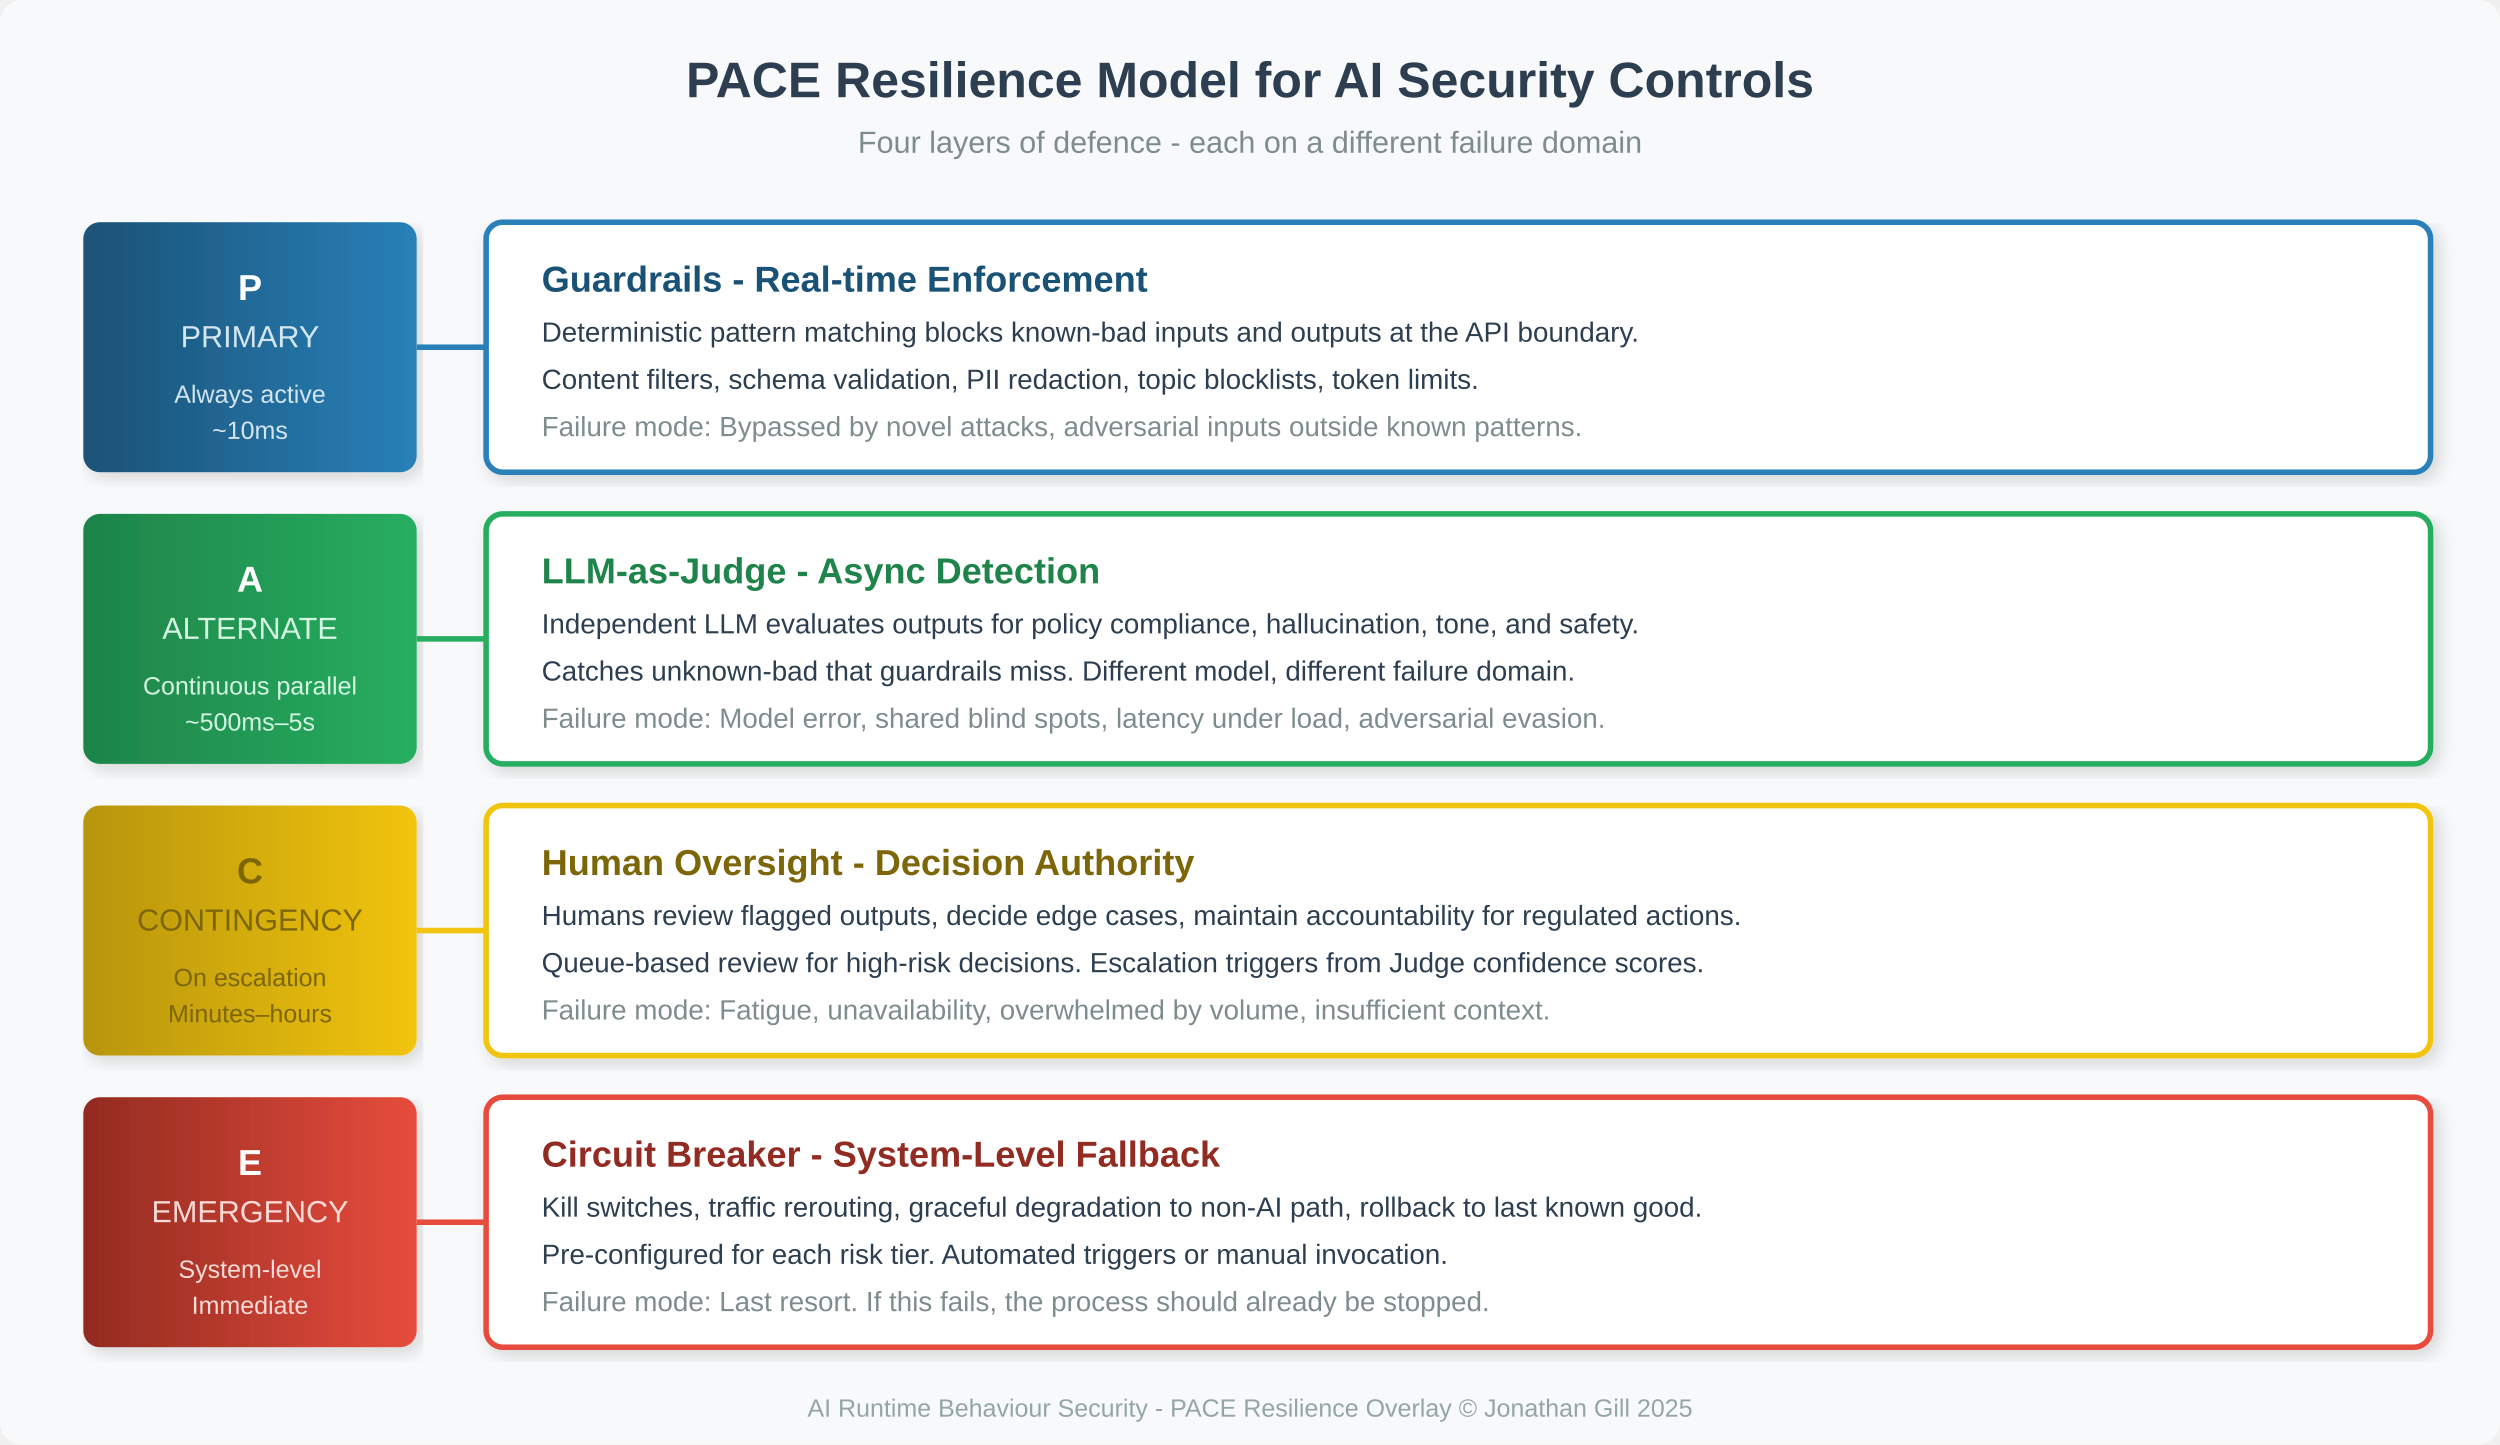
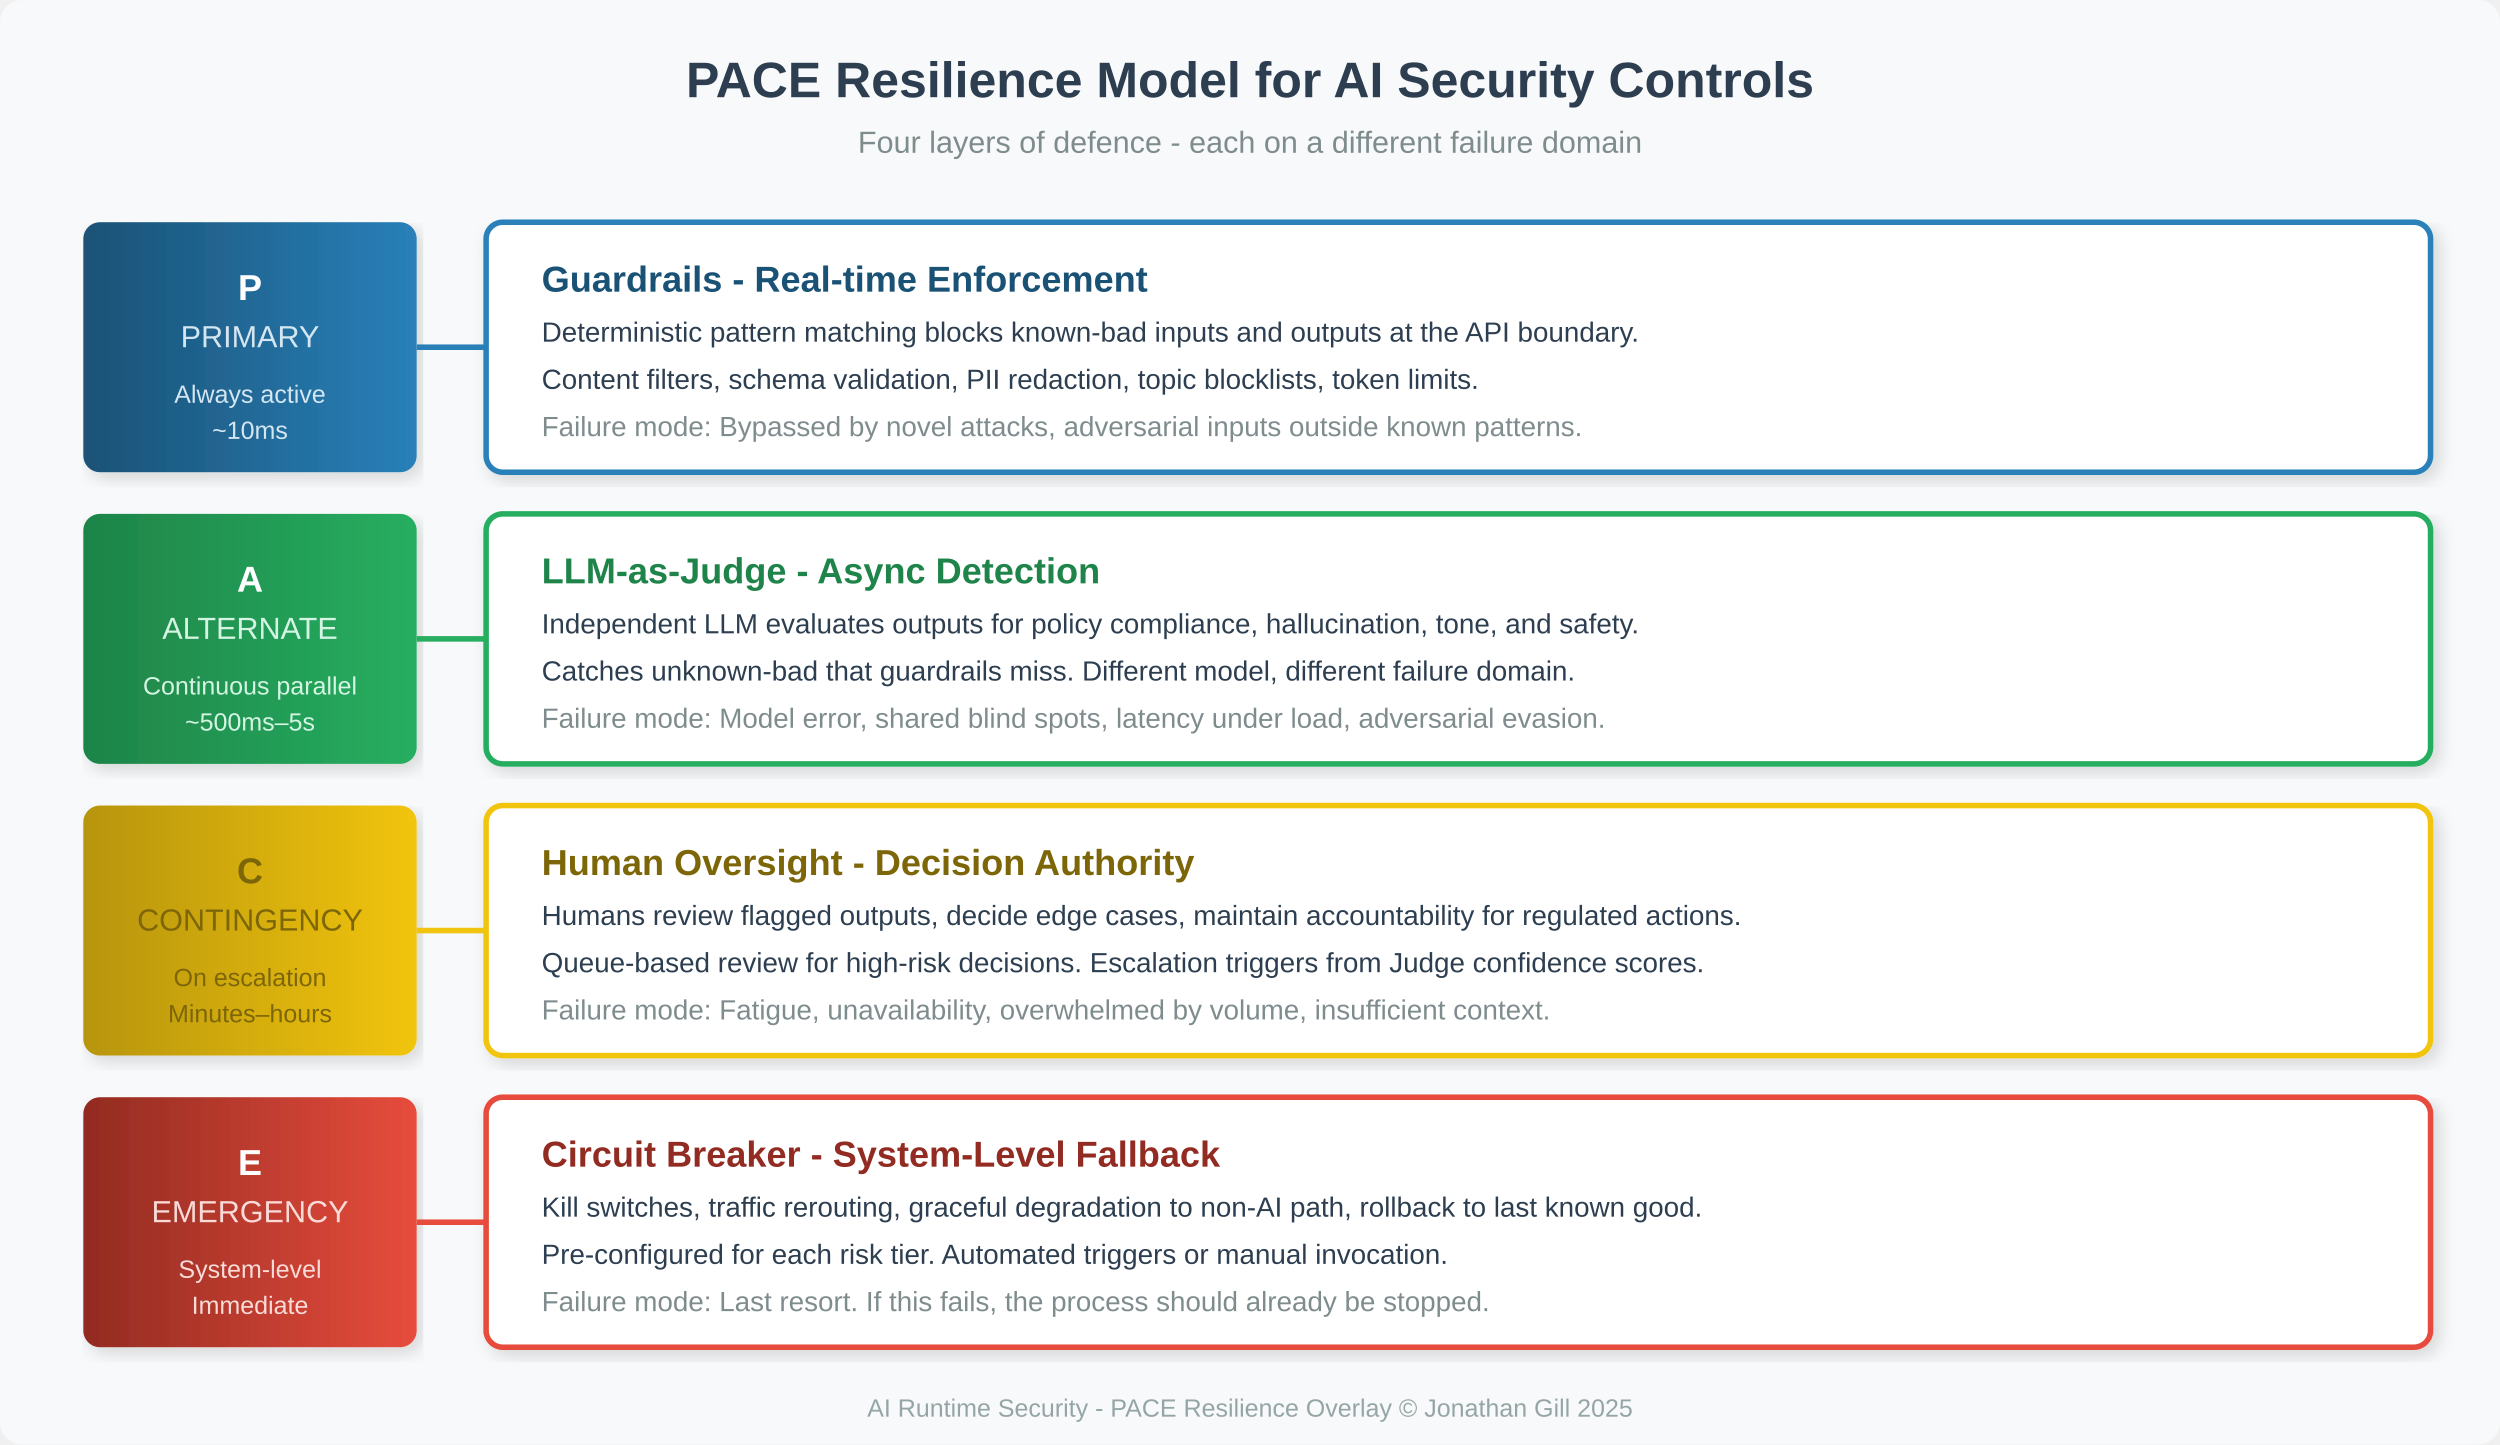
<svg xmlns="http://www.w3.org/2000/svg" width="900" height="520" viewBox="0 0 900 520" font-family="Arial, Helvetica, sans-serif">
  <defs>
    <linearGradient id="primaryGrad" x1="0%" y1="0%" x2="100%" y2="0%">
      <stop offset="0%" style="stop-color:#1a5276;stop-opacity:1" />
      <stop offset="100%" style="stop-color:#2980b9;stop-opacity:1" />
    </linearGradient>
    <linearGradient id="alternateGrad" x1="0%" y1="0%" x2="100%" y2="0%">
      <stop offset="0%" style="stop-color:#1e8449;stop-opacity:1" />
      <stop offset="100%" style="stop-color:#27ae60;stop-opacity:1" />
    </linearGradient>
    <linearGradient id="contingencyGrad" x1="0%" y1="0%" x2="100%" y2="0%">
      <stop offset="0%" style="stop-color:#b7950b;stop-opacity:1" />
      <stop offset="100%" style="stop-color:#f1c40f;stop-opacity:1" />
    </linearGradient>
    <linearGradient id="emergencyGrad" x1="0%" y1="0%" x2="100%" y2="0%">
      <stop offset="0%" style="stop-color:#922b21;stop-opacity:1" />
      <stop offset="100%" style="stop-color:#e74c3c;stop-opacity:1" />
    </linearGradient>
    <filter id="shadow" x="-2%" y="-2%" width="104%" height="108%">
      <feDropShadow dx="2" dy="2" stdDeviation="3" flood-opacity="0.15" />
    </filter>
  </defs>
  <rect width="900" height="520" fill="#f8f9fa" rx="8" />
  <text x="450" y="35" text-anchor="middle" font-size="18" font-weight="bold" fill="#2c3e50">PACE Resilience Model for AI Security Controls</text>
  <text x="450" y="55" text-anchor="middle" font-size="11" fill="#7f8c8d">Four layers of defence - each on a different failure domain</text>
  <rect x="30" y="80" width="120" height="90" rx="6" fill="url(#primaryGrad)" filter="url(#shadow)" />
  <text x="90" y="108" text-anchor="middle" font-size="13" font-weight="bold" fill="#fff">P</text>
  <text x="90" y="125" text-anchor="middle" font-size="11" fill="#d4e6f1">PRIMARY</text>
  <text x="90" y="145" text-anchor="middle" font-size="9" fill="#d4e6f1">Always active</text>
  <text x="90" y="158" text-anchor="middle" font-size="9" fill="#d4e6f1">~10ms</text>
  <rect x="30" y="185" width="120" height="90" rx="6" fill="url(#alternateGrad)" filter="url(#shadow)" />
  <text x="90" y="213" text-anchor="middle" font-size="13" font-weight="bold" fill="#fff">A</text>
  <text x="90" y="230" text-anchor="middle" font-size="11" fill="#d5f5e3">ALTERNATE</text>
  <text x="90" y="250" text-anchor="middle" font-size="9" fill="#d5f5e3">Continuous parallel</text>
  <text x="90" y="263" text-anchor="middle" font-size="9" fill="#d5f5e3">~500ms–5s</text>
  <rect x="30" y="290" width="120" height="90" rx="6" fill="url(#contingencyGrad)" filter="url(#shadow)" />
  <text x="90" y="318" text-anchor="middle" font-size="13" font-weight="bold" fill="#7d6608">C</text>
  <text x="90" y="335" text-anchor="middle" font-size="11" fill="#7d6608">CONTINGENCY</text>
  <text x="90" y="355" text-anchor="middle" font-size="9" fill="#7d6608">On escalation</text>
  <text x="90" y="368" text-anchor="middle" font-size="9" fill="#7d6608">Minutes–hours</text>
  <rect x="30" y="395" width="120" height="90" rx="6" fill="url(#emergencyGrad)" filter="url(#shadow)" />
  <text x="90" y="423" text-anchor="middle" font-size="13" font-weight="bold" fill="#fff">E</text>
  <text x="90" y="440" text-anchor="middle" font-size="11" fill="#fadbd8">EMERGENCY</text>
  <text x="90" y="460" text-anchor="middle" font-size="9" fill="#fadbd8">System-level</text>
  <text x="90" y="473" text-anchor="middle" font-size="9" fill="#fadbd8">Immediate</text>
  <rect x="175" y="80" width="700" height="90" rx="6" fill="#fff" stroke="#2980b9" stroke-width="2" filter="url(#shadow)" />
  <text x="195" y="105" font-size="13" font-weight="bold" fill="#1a5276">Guardrails - Real-time Enforcement</text>
  <text x="195" y="123" font-size="10" fill="#2c3e50">Deterministic pattern matching blocks known-bad inputs and outputs at the API boundary.</text>
  <text x="195" y="140" font-size="10" fill="#2c3e50">Content filters, schema validation, PII redaction, topic blocklists, token limits.</text>
  <text x="195" y="157" font-size="10" fill="#7f8c8d">Failure mode: Bypassed by novel attacks, adversarial inputs outside known patterns.</text>
  <rect x="175" y="185" width="700" height="90" rx="6" fill="#fff" stroke="#27ae60" stroke-width="2" filter="url(#shadow)" />
  <text x="195" y="210" font-size="13" font-weight="bold" fill="#1e8449">LLM-as-Judge - Async Detection</text>
  <text x="195" y="228" font-size="10" fill="#2c3e50">Independent LLM evaluates outputs for policy compliance, hallucination, tone, and safety.</text>
  <text x="195" y="245" font-size="10" fill="#2c3e50">Catches unknown-bad that guardrails miss. Different model, different failure domain.</text>
  <text x="195" y="262" font-size="10" fill="#7f8c8d">Failure mode: Model error, shared blind spots, latency under load, adversarial evasion.</text>
  <rect x="175" y="290" width="700" height="90" rx="6" fill="#fff" stroke="#f1c40f" stroke-width="2" filter="url(#shadow)" />
  <text x="195" y="315" font-size="13" font-weight="bold" fill="#7d6608">Human Oversight - Decision Authority</text>
  <text x="195" y="333" font-size="10" fill="#2c3e50">Humans review flagged outputs, decide edge cases, maintain accountability for regulated actions.</text>
  <text x="195" y="350" font-size="10" fill="#2c3e50">Queue-based review for high-risk decisions. Escalation triggers from Judge confidence scores.</text>
  <text x="195" y="367" font-size="10" fill="#7f8c8d">Failure mode: Fatigue, unavailability, overwhelmed by volume, insufficient context.</text>
  <rect x="175" y="395" width="700" height="90" rx="6" fill="#fff" stroke="#e74c3c" stroke-width="2" filter="url(#shadow)" />
  <text x="195" y="420" font-size="13" font-weight="bold" fill="#922b21">Circuit Breaker - System-Level Fallback</text>
  <text x="195" y="438" font-size="10" fill="#2c3e50">Kill switches, traffic rerouting, graceful degradation to non-AI path, rollback to last known good.</text>
  <text x="195" y="455" font-size="10" fill="#2c3e50">Pre-configured for each risk tier. Automated triggers or manual invocation.</text>
  <text x="195" y="472" font-size="10" fill="#7f8c8d">Failure mode: Last resort. If this fails, the process should already be stopped.</text>
  <line x1="150" y1="125" x2="175" y2="125" stroke="#2980b9" stroke-width="2" marker-end="url(#arrowBlue)" />
  <line x1="150" y1="230" x2="175" y2="230" stroke="#27ae60" stroke-width="2" />
  <line x1="150" y1="335" x2="175" y2="335" stroke="#f1c40f" stroke-width="2" />
  <line x1="150" y1="440" x2="175" y2="440" stroke="#e74c3c" stroke-width="2" />
-   <text x="450" y="510" text-anchor="middle" font-size="9" fill="#95a5a6">AI Runtime Behaviour Security - PACE Resilience Overlay © Jonathan Gill 2025</text>
+   <text x="450" y="510" text-anchor="middle" font-size="9" fill="#95a5a6">AI Runtime Security - PACE Resilience Overlay © Jonathan Gill 2025</text>
</svg>
